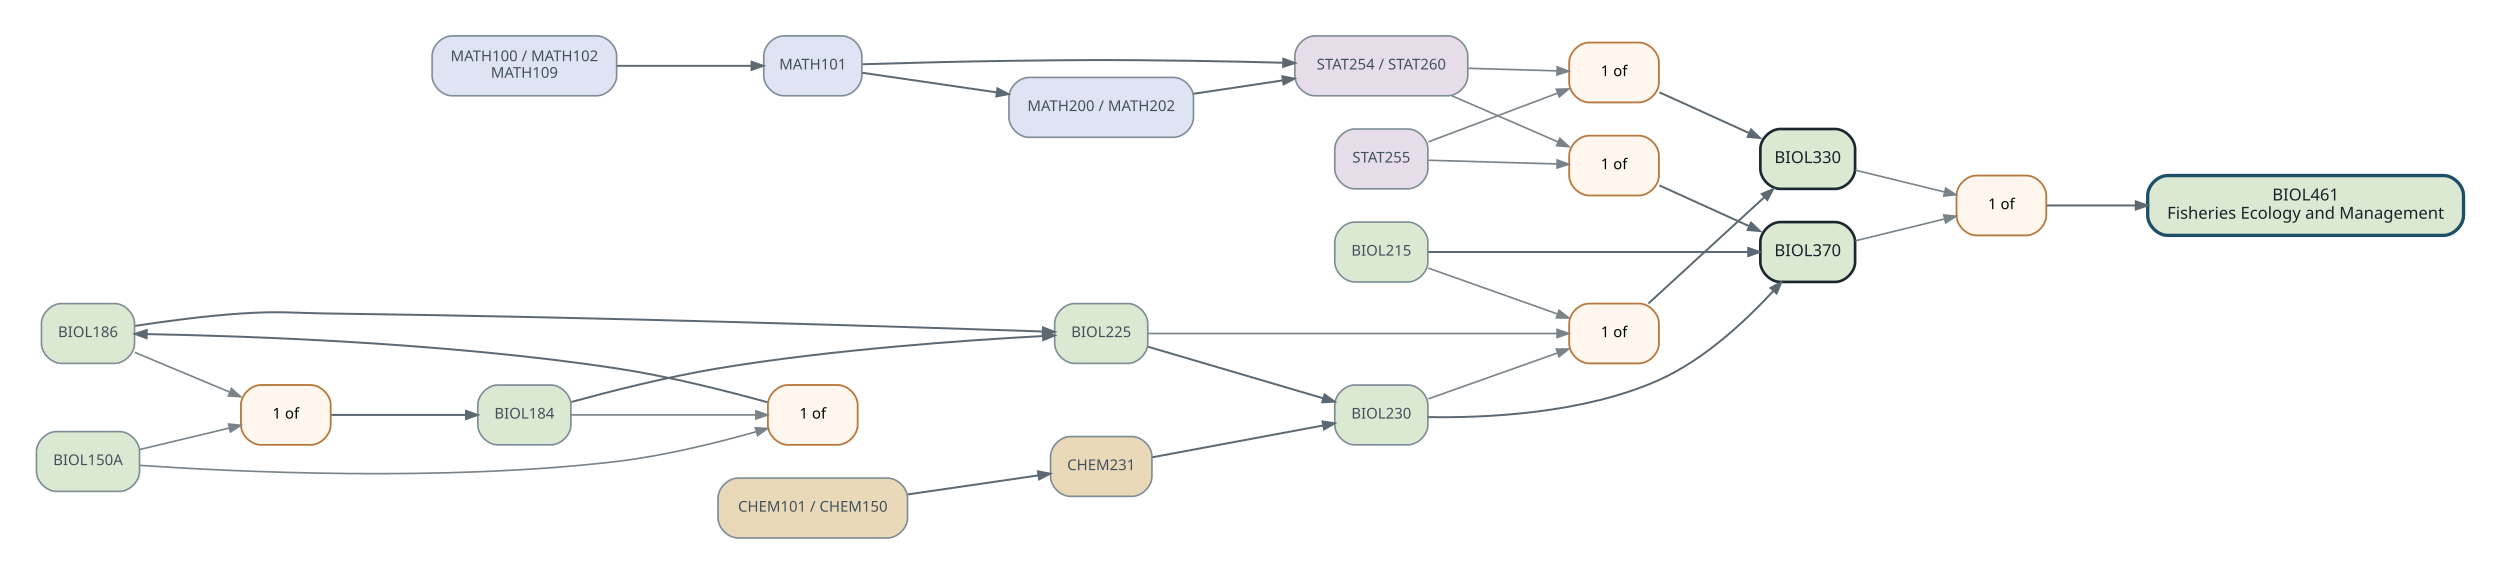
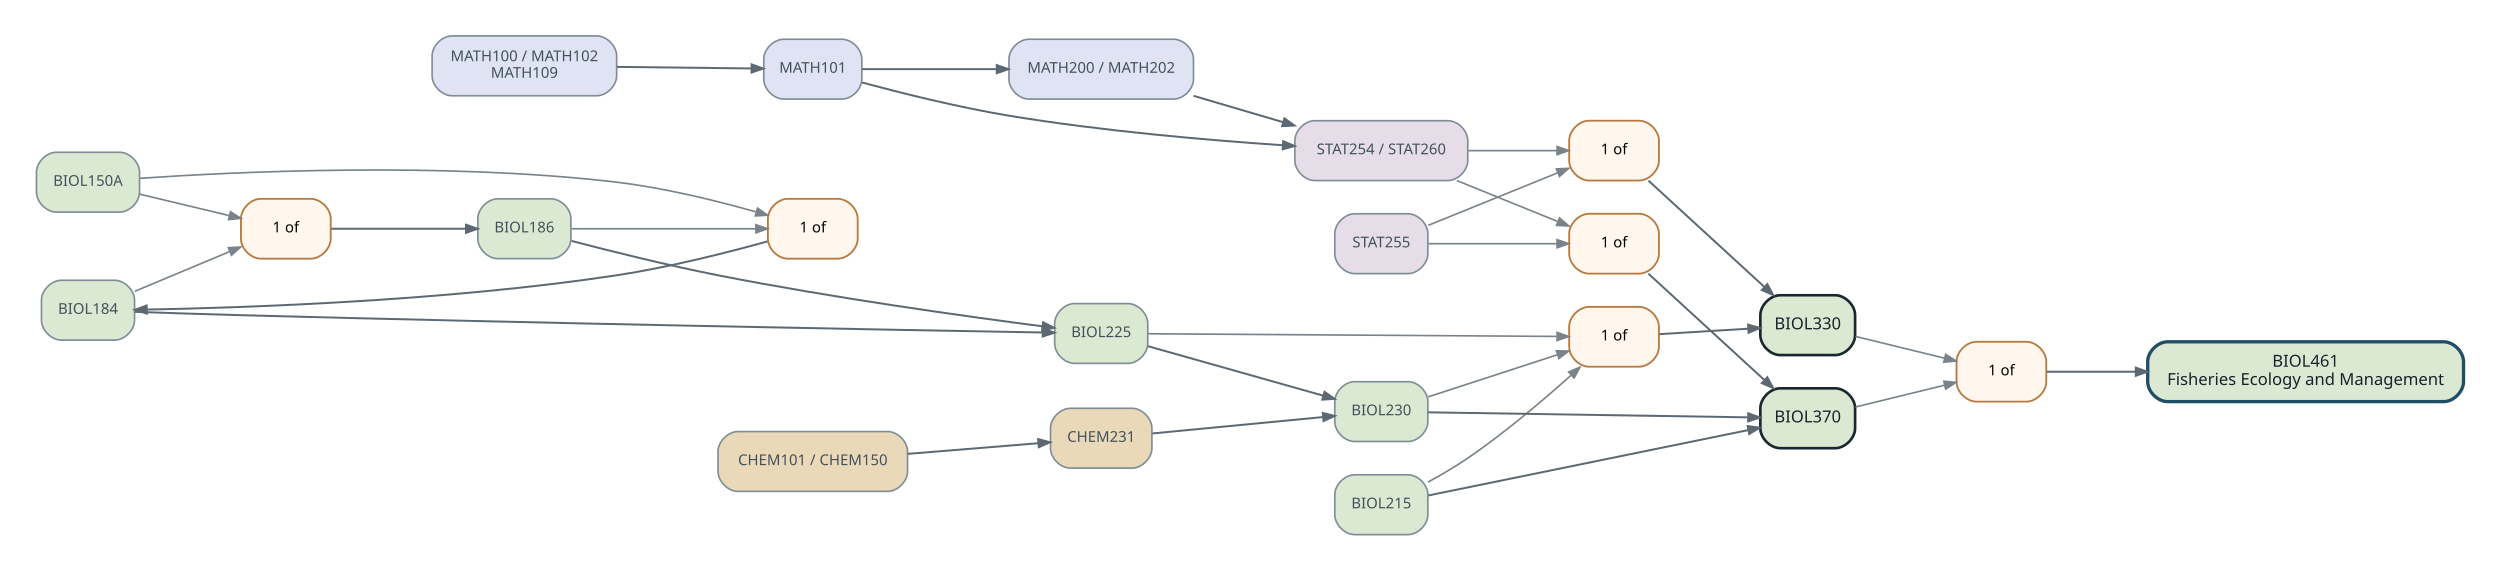
- <svg xmlns="http://www.w3.org/2000/svg" xmlns:xlink="http://www.w3.org/1999/xlink" width="1503pt" height="345pt" viewBox="0.00 0.00 1503.20 345.20">
-   <g id="graph0" class="graph" transform="scale(1 1) rotate(0) translate(21.6 323.6)">
+ <svg xmlns="http://www.w3.org/2000/svg" xmlns:xlink="http://www.w3.org/1999/xlink" width="1503pt" height="343pt" viewBox="0.00 0.00 1503.20 343.20">
+   <g id="graph0" class="graph" transform="scale(1 1) rotate(0) translate(21.6 321.6)">
    <g id="node1" class="node">
      <g id="a_node1">
        <a xlink:href="../../../courses/BIOL150A.html" xlink:title="BIOL150A: Modern Biology" target="_top">
-           <path fill="#dbe8d2" stroke="#7e8d96" d="M50,-64C50,-64 12,-64 12,-64 6,-64 0,-58 0,-52 0,-52 0,-40 0,-40 0,-34 6,-28 12,-28 12,-28 50,-28 50,-28 56,-28 62,-34 62,-40 62,-40 62,-52 62,-52 62,-58 56,-64 50,-64" />
-           <text text-anchor="middle" x="31" y="-43.8" font-family="Avenir Next" font-size="9.00" fill="#41515b">BIOL150A</text>
+           <path fill="#dbe8d2" stroke="#7e8d96" d="M50,-230C50,-230 12,-230 12,-230 6,-230 0,-224 0,-218 0,-218 0,-206 0,-206 0,-200 6,-194 12,-194 12,-194 50,-194 50,-194 56,-194 62,-200 62,-206 62,-206 62,-218 62,-218 62,-224 56,-230 50,-230" />
+           <text text-anchor="middle" x="31" y="-209.8" font-family="Avenir Next" font-size="9.00" fill="#41515b">BIOL150A</text>
        </a>
      </g>
    </g>
    <g id="node17" class="node">
-       <path fill="#fff7ee" stroke="#b7793f" stroke-width="1.1" d="M165,-92C165,-92 135,-92 135,-92 129,-92 123,-86 123,-80 123,-80 123,-68 123,-68 123,-62 129,-56 135,-56 135,-56 165,-56 165,-56 171,-56 177,-62 177,-68 177,-68 177,-80 177,-80 177,-86 171,-92 165,-92" />
-       <text text-anchor="middle" x="150" y="-71.8" font-family="Avenir Next" font-size="9.00">1 of</text>
+       <path fill="#fff7ee" stroke="#b7793f" stroke-width="1.1" d="M482,-202C482,-202 452,-202 452,-202 446,-202 440,-196 440,-190 440,-190 440,-178 440,-178 440,-172 446,-166 452,-166 452,-166 482,-166 482,-166 488,-166 494,-172 494,-178 494,-178 494,-190 494,-190 494,-196 488,-202 482,-202" />
+       <text text-anchor="middle" x="467" y="-181.8" font-family="Avenir Next" font-size="9.00">1 of</text>
    </g>
    <g id="edge1" class="edge">
-       <path fill="none" stroke="#7a8389" d="M62.13,-53.21C78.6,-57.15 99.03,-62.04 115.94,-66.09" />
-       <polygon fill="#7a8389" stroke="#7a8389" points="115.57,-68.52 122.95,-67.76 116.71,-63.75 115.57,-68.52" />
+       <path fill="none" stroke="#7a8389" d="M62.3,-214.35C118.87,-218.22 244.33,-224.35 349,-212 377.76,-208.61 409.69,-200.67 432.92,-194.12" />
+       <polygon fill="#7a8389" stroke="#7a8389" points="433.78,-196.42 439.83,-192.13 432.43,-191.71 433.78,-196.42" />
    </g>
    <g id="node18" class="node">
-       <path fill="#fff7ee" stroke="#b7793f" stroke-width="1.1" d="M482,-92C482,-92 452,-92 452,-92 446,-92 440,-86 440,-80 440,-80 440,-68 440,-68 440,-62 446,-56 452,-56 452,-56 482,-56 482,-56 488,-56 494,-62 494,-68 494,-68 494,-80 494,-80 494,-86 488,-92 482,-92" />
-       <text text-anchor="middle" x="467" y="-71.8" font-family="Avenir Next" font-size="9.00">1 of</text>
+       <path fill="#fff7ee" stroke="#b7793f" stroke-width="1.1" d="M165,-202C165,-202 135,-202 135,-202 129,-202 123,-196 123,-190 123,-190 123,-178 123,-178 123,-172 129,-166 135,-166 135,-166 165,-166 165,-166 171,-166 177,-172 177,-178 177,-178 177,-190 177,-190 177,-196 171,-202 165,-202" />
+       <text text-anchor="middle" x="150" y="-181.8" font-family="Avenir Next" font-size="9.00">1 of</text>
    </g>
    <g id="edge4" class="edge">
-       <path fill="none" stroke="#7a8389" d="M62.3,-43.65C118.87,-39.78 244.33,-33.65 349,-46 377.76,-49.39 409.69,-57.33 432.92,-63.88" />
-       <polygon fill="#7a8389" stroke="#7a8389" points="432.43,-66.29 439.83,-65.87 433.78,-61.58 432.43,-66.29" />
+       <path fill="none" stroke="#7a8389" d="M62.13,-204.79C78.6,-200.85 99.03,-195.96 115.94,-191.91" />
+       <polygon fill="#7a8389" stroke="#7a8389" points="116.71,-194.25 122.95,-190.24 115.57,-189.48 116.71,-194.25" />
    </g>
    <g id="node2" class="node">
      <g id="a_node2">
-         <a xlink:href="../../../courses/BIOL186.html" xlink:title="BIOL186: Physiology and Cell Biology" target="_top">
-           <path fill="#dbe8d2" stroke="#7e8d96" d="M47,-141C47,-141 15,-141 15,-141 9,-141 3,-135 3,-129 3,-129 3,-117 3,-117 3,-111 9,-105 15,-105 15,-105 47,-105 47,-105 53,-105 59,-111 59,-117 59,-117 59,-129 59,-129 59,-135 53,-141 47,-141" />
-           <text text-anchor="middle" x="31" y="-120.8" font-family="Avenir Next" font-size="9.00" fill="#41515b">BIOL186</text>
+         <a xlink:href="../../../courses/BIOL184.html" xlink:title="BIOL184: Evolution and Biodiversity" target="_top">
+           <path fill="#dbe8d2" stroke="#7e8d96" d="M47,-153C47,-153 15,-153 15,-153 9,-153 3,-147 3,-141 3,-141 3,-129 3,-129 3,-123 9,-117 15,-117 15,-117 47,-117 47,-117 53,-117 59,-123 59,-129 59,-129 59,-141 59,-141 59,-147 53,-153 47,-153" />
+           <text text-anchor="middle" x="31" y="-132.8" font-family="Avenir Next" font-size="9.00" fill="#41515b">BIOL184</text>
        </a>
      </g>
    </g>
    <g id="node7" class="node">
      <g id="a_node7">
        <a xlink:href="../../../courses/BIOL225.html" xlink:title="BIOL225: Principles of Cell Biology" target="_top">
-           <path fill="#dbe8d2" stroke="#7e8d96" d="M656.5,-141C656.5,-141 624.5,-141 624.5,-141 618.5,-141 612.5,-135 612.5,-129 612.5,-129 612.5,-117 612.5,-117 612.5,-111 618.5,-105 624.5,-105 624.5,-105 656.5,-105 656.5,-105 662.5,-105 668.5,-111 668.5,-117 668.5,-117 668.5,-129 668.5,-129 668.5,-135 662.5,-141 656.5,-141" />
-           <text text-anchor="middle" x="640.5" y="-120.8" font-family="Avenir Next" font-size="9.00" fill="#41515b">BIOL225</text>
-         </a>
-       </g>
-     </g>
-     <g id="edge7" class="edge">
-       <path fill="none" stroke="#5d6972" stroke-width="1.2" d="M59.38,-127.56C77.4,-130.33 101.53,-133.59 123,-135 146.95,-136.57 153,-135.31 177,-135 337.28,-132.92 528.72,-126.79 605.35,-124.19" />
-       <polygon fill="#5d6972" stroke="#5d6972" stroke-width="1.2" points="605.48,-126.64 612.4,-123.95 605.32,-121.74 605.48,-126.64" />
-     </g>
-     <g id="edge2" class="edge">
-       <path fill="none" stroke="#7a8389" d="M59.14,-111.64C76.06,-104.55 97.96,-95.38 115.9,-87.86" />
-       <polygon fill="#7a8389" stroke="#7a8389" points="117.31,-89.93 122.82,-84.97 115.41,-85.41 117.31,-89.93" />
+           <path fill="#dbe8d2" stroke="#7e8d96" d="M656.5,-139C656.5,-139 624.5,-139 624.5,-139 618.5,-139 612.5,-133 612.5,-127 612.5,-127 612.5,-115 612.5,-115 612.5,-109 618.5,-103 624.5,-103 624.5,-103 656.5,-103 656.5,-103 662.5,-103 668.5,-109 668.5,-115 668.5,-115 668.5,-127 668.5,-127 668.5,-133 662.5,-139 656.5,-139" />
+           <text text-anchor="middle" x="640.5" y="-118.8" font-family="Avenir Next" font-size="9.00" fill="#41515b">BIOL225</text>
+         </a>
+       </g>
+     </g>
+     <g id="edge8" class="edge">
+       <path fill="none" stroke="#5d6972" stroke-width="1.2" d="M59.07,-134.02C77.17,-133.39 101.51,-132.58 123,-132 304.68,-127.07 522.35,-123.05 605.21,-121.59" />
+       <polygon fill="#5d6972" stroke="#5d6972" stroke-width="1.2" points="605.38,-124.04 612.34,-121.47 605.3,-119.14 605.38,-124.04" />
+     </g>
+     <g id="edge5" class="edge">
+       <path fill="none" stroke="#7a8389" d="M59.14,-146.36C76.06,-153.45 97.96,-162.62 115.9,-170.14" />
+       <polygon fill="#7a8389" stroke="#7a8389" points="115.41,-172.59 122.82,-173.03 117.31,-168.07 115.41,-172.59" />
    </g>
    <g id="node3" class="node">
      <g id="a_node3">
-         <a xlink:href="../../../courses/BIOL184.html" xlink:title="BIOL184: Evolution and Biodiversity" target="_top">
-           <path fill="#dbe8d2" stroke="#7e8d96" d="M309.5,-92C309.5,-92 277.5,-92 277.5,-92 271.5,-92 265.5,-86 265.5,-80 265.5,-80 265.5,-68 265.5,-68 265.5,-62 271.5,-56 277.5,-56 277.5,-56 309.5,-56 309.5,-56 315.5,-56 321.5,-62 321.5,-68 321.5,-68 321.5,-80 321.5,-80 321.5,-86 315.5,-92 309.5,-92" />
-           <text text-anchor="middle" x="293.5" y="-71.8" font-family="Avenir Next" font-size="9.00" fill="#41515b">BIOL184</text>
-         </a>
-       </g>
-     </g>
-     <g id="edge8" class="edge">
-       <path fill="none" stroke="#5d6972" stroke-width="1.2" d="M321.8,-81.82C345.06,-88.19 379.47,-96.93 410,-102 478.79,-113.42 560.3,-119.03 605.31,-121.44" />
-       <polygon fill="#5d6972" stroke="#5d6972" stroke-width="1.2" points="605.37,-123.89 612.48,-121.81 605.62,-119 605.37,-123.89" />
-     </g>
-     <g id="edge5" class="edge">
-       <path fill="none" stroke="#7a8389" d="M321.67,-74C351.79,-74 400.38,-74 432.75,-74" />
-       <polygon fill="#7a8389" stroke="#7a8389" points="432.8,-76.45 439.8,-74 432.8,-71.55 432.8,-76.45" />
+         <a xlink:href="../../../courses/BIOL186.html" xlink:title="BIOL186: Physiology and Cell Biology" target="_top">
+           <path fill="#dbe8d2" stroke="#7e8d96" d="M309.5,-202C309.5,-202 277.5,-202 277.5,-202 271.5,-202 265.5,-196 265.5,-190 265.5,-190 265.5,-178 265.5,-178 265.5,-172 271.5,-166 277.5,-166 277.5,-166 309.5,-166 309.5,-166 315.5,-166 321.5,-172 321.5,-178 321.5,-178 321.5,-190 321.5,-190 321.5,-196 315.5,-202 309.5,-202" />
+           <text text-anchor="middle" x="293.5" y="-181.8" font-family="Avenir Next" font-size="9.00" fill="#41515b">BIOL186</text>
+         </a>
+       </g>
+     </g>
+     <g id="edge7" class="edge">
+       <path fill="none" stroke="#5d6972" stroke-width="1.2" d="M321.89,-176.65C345.2,-170.57 379.63,-161.98 410,-156 478.74,-142.45 559.94,-131.17 604.99,-125.32" />
+       <polygon fill="#5d6972" stroke="#5d6972" stroke-width="1.2" points="605.54,-127.72 612.16,-124.39 604.91,-122.86 605.54,-127.72" />
+     </g>
+     <g id="edge2" class="edge">
+       <path fill="none" stroke="#7a8389" d="M321.67,-184C351.79,-184 400.38,-184 432.75,-184" />
+       <polygon fill="#7a8389" stroke="#7a8389" points="432.8,-186.45 439.8,-184 432.8,-181.55 432.8,-186.45" />
    </g>
    <g id="node4" class="node">
      <g id="a_node4">
        <a xlink:href="../../../courses/MATH100.html" xlink:title="Equivalent or cross-listed: MATH100: Calculus I | MATH102: Calculus for Students in the Social and Biological Sciences | MATH109: Introduction to Calculus" target="_top">
-           <path fill="#dfe3f4" stroke="#7e8d96" d="M337,-302C337,-302 250,-302 250,-302 244,-302 238,-296 238,-290 238,-290 238,-278 238,-278 238,-272 244,-266 250,-266 250,-266 337,-266 337,-266 343,-266 349,-272 349,-278 349,-278 349,-290 349,-290 349,-296 343,-302 337,-302" />
-           <text text-anchor="middle" x="293.5" y="-286.8" font-family="Avenir Next" font-size="9.00" fill="#41515b">MATH100 / MATH102</text>
-           <text text-anchor="middle" x="293.5" y="-276.8" font-family="Avenir Next" font-size="9.00" fill="#41515b">MATH109</text>
+           <path fill="#dfe3f4" stroke="#7e8d96" d="M337,-300C337,-300 250,-300 250,-300 244,-300 238,-294 238,-288 238,-288 238,-276 238,-276 238,-270 244,-264 250,-264 250,-264 337,-264 337,-264 343,-264 349,-270 349,-276 349,-276 349,-288 349,-288 349,-294 343,-300 337,-300" />
+           <text text-anchor="middle" x="293.5" y="-284.8" font-family="Avenir Next" font-size="9.00" fill="#41515b">MATH100 / MATH102</text>
+           <text text-anchor="middle" x="293.5" y="-274.8" font-family="Avenir Next" font-size="9.00" fill="#41515b">MATH109</text>
        </a>
      </g>
    </g>
    <g id="node6" class="node">
      <g id="a_node6">
        <a xlink:href="../../../courses/MATH101.html" xlink:title="MATH101: Calculus II" target="_top">
-           <path fill="#dfe3f4" stroke="#7e8d96" d="M484.5,-302C484.5,-302 449.5,-302 449.5,-302 443.5,-302 437.5,-296 437.5,-290 437.5,-290 437.5,-278 437.5,-278 437.5,-272 443.5,-266 449.5,-266 449.5,-266 484.5,-266 484.5,-266 490.5,-266 496.5,-272 496.5,-278 496.5,-278 496.5,-290 496.5,-290 496.5,-296 490.5,-302 484.5,-302" />
-           <text text-anchor="middle" x="467" y="-281.8" font-family="Avenir Next" font-size="9.00" fill="#41515b">MATH101</text>
+           <path fill="#dfe3f4" stroke="#7e8d96" d="M484.5,-298C484.5,-298 449.5,-298 449.5,-298 443.5,-298 437.5,-292 437.5,-286 437.5,-286 437.5,-274 437.5,-274 437.5,-268 443.5,-262 449.5,-262 449.5,-262 484.5,-262 484.5,-262 490.5,-262 496.5,-268 496.5,-274 496.5,-274 496.5,-286 496.5,-286 496.5,-292 490.5,-298 484.5,-298" />
+           <text text-anchor="middle" x="467" y="-277.8" font-family="Avenir Next" font-size="9.00" fill="#41515b">MATH101</text>
        </a>
      </g>
    </g>
    <g id="edge27" class="edge">
-       <path fill="none" stroke="#5d6972" stroke-width="1.2" d="M349.24,-284C375.71,-284 406.74,-284 430.16,-284" />
-       <polygon fill="#5d6972" stroke="#5d6972" stroke-width="1.2" points="430.17,-286.45 437.17,-284 430.17,-281.55 430.17,-286.45" />
+       <path fill="none" stroke="#5d6972" stroke-width="1.2" d="M349.24,-281.36C375.71,-281.05 406.74,-280.69 430.16,-280.42" />
+       <polygon fill="#5d6972" stroke="#5d6972" stroke-width="1.2" points="430.2,-282.87 437.17,-280.34 430.14,-277.97 430.2,-282.87" />
    </g>
    <g id="node5" class="node">
      <g id="a_node5">
        <a xlink:href="../../../courses/CHEM101.html" xlink:title="Equivalent or cross-listed: CHEM101: Fundamentals of Chemistry from Atoms to Materials | CHEM150: Engineering Chemistry" target="_top">
-           <path fill="#ead9b8" stroke="#7e8d96" d="M512,-36C512,-36 422,-36 422,-36 416,-36 410,-30 410,-24 410,-24 410,-12 410,-12 410,-6 416,0 422,0 422,0 512,0 512,0 518,0 524,-6 524,-12 524,-12 524,-24 524,-24 524,-30 518,-36 512,-36" />
-           <text text-anchor="middle" x="467" y="-15.8" font-family="Avenir Next" font-size="9.00" fill="#41515b">CHEM101 / CHEM150</text>
+           <path fill="#ead9b8" stroke="#7e8d96" d="M512,-62C512,-62 422,-62 422,-62 416,-62 410,-56 410,-50 410,-50 410,-38 410,-38 410,-32 416,-26 422,-26 422,-26 512,-26 512,-26 518,-26 524,-32 524,-38 524,-38 524,-50 524,-50 524,-56 518,-62 512,-62" />
+           <text text-anchor="middle" x="467" y="-41.8" font-family="Avenir Next" font-size="9.00" fill="#41515b">CHEM101 / CHEM150</text>
        </a>
      </g>
    </g>
    <g id="node8" class="node">
      <g id="a_node8">
        <a xlink:href="../../../courses/CHEM231.html" xlink:title="CHEM231: Introduction to Organic Chemistry" target="_top">
-           <path fill="#ead9b8" stroke="#7e8d96" d="M659,-61C659,-61 622,-61 622,-61 616,-61 610,-55 610,-49 610,-49 610,-37 610,-37 610,-31 616,-25 622,-25 622,-25 659,-25 659,-25 665,-25 671,-31 671,-37 671,-37 671,-49 671,-49 671,-55 665,-61 659,-61" />
-           <text text-anchor="middle" x="640.5" y="-40.8" font-family="Avenir Next" font-size="9.00" fill="#41515b">CHEM231</text>
+           <path fill="#ead9b8" stroke="#7e8d96" d="M659,-76C659,-76 622,-76 622,-76 616,-76 610,-70 610,-64 610,-64 610,-52 610,-52 610,-46 616,-40 622,-40 622,-40 659,-40 659,-40 665,-40 671,-46 671,-52 671,-52 671,-64 671,-64 671,-70 665,-76 659,-76" />
+           <text text-anchor="middle" x="640.5" y="-55.8" font-family="Avenir Next" font-size="9.00" fill="#41515b">CHEM231</text>
        </a>
      </g>
    </g>
    <g id="edge26" class="edge">
-       <path fill="none" stroke="#5d6972" stroke-width="1.2" d="M524.16,-26.19C549.89,-29.94 579.69,-34.28 602.55,-37.61" />
-       <polygon fill="#5d6972" stroke="#5d6972" stroke-width="1.2" points="602.43,-40.07 609.71,-38.66 603.14,-35.22 602.43,-40.07" />
+       <path fill="none" stroke="#5d6972" stroke-width="1.2" d="M524.16,-48.58C549.89,-50.69 579.69,-53.12 602.55,-54.98" />
+       <polygon fill="#5d6972" stroke="#5d6972" stroke-width="1.2" points="602.54,-57.44 609.71,-55.57 602.94,-52.56 602.54,-57.44" />
    </g>
    <g id="node9" class="node">
      <g id="a_node9">
        <a xlink:href="../../../courses/MATH200.html" xlink:title="Equivalent or cross-listed: MATH200: Calculus III | MATH202: Intermediate Calculus for CSC and EOS" target="_top">
-           <path fill="#dfe3f4" stroke="#7e8d96" d="M684,-277C684,-277 597,-277 597,-277 591,-277 585,-271 585,-265 585,-265 585,-253 585,-253 585,-247 591,-241 597,-241 597,-241 684,-241 684,-241 690,-241 696,-247 696,-253 696,-253 696,-265 696,-265 696,-271 690,-277 684,-277" />
-           <text text-anchor="middle" x="640.5" y="-256.8" font-family="Avenir Next" font-size="9.00" fill="#41515b">MATH200 / MATH202</text>
+           <path fill="#dfe3f4" stroke="#7e8d96" d="M684,-298C684,-298 597,-298 597,-298 591,-298 585,-292 585,-286 585,-286 585,-274 585,-274 585,-268 591,-262 597,-262 597,-262 684,-262 684,-262 690,-262 696,-268 696,-274 696,-274 696,-286 696,-286 696,-292 690,-298 684,-298" />
+           <text text-anchor="middle" x="640.5" y="-277.8" font-family="Avenir Next" font-size="9.00" fill="#41515b">MATH200 / MATH202</text>
        </a>
      </g>
    </g>
    <g id="edge28" class="edge">
-       <path fill="none" stroke="#5d6972" stroke-width="1.2" d="M496.71,-279.82C518.77,-276.6 550.06,-272.04 577.72,-268.01" />
-       <polygon fill="#5d6972" stroke="#5d6972" stroke-width="1.2" points="578.1,-270.43 584.67,-266.99 577.39,-265.58 578.1,-270.43" />
+       <path fill="none" stroke="#5d6972" stroke-width="1.2" d="M496.71,-280C518.68,-280 549.79,-280 577.37,-280" />
+       <polygon fill="#5d6972" stroke="#5d6972" stroke-width="1.2" points="577.67,-282.45 584.67,-280 577.67,-277.55 577.67,-282.45" />
    </g>
    <g id="node12" class="node">
      <g id="a_node12">
        <a xlink:href="../../../courses/STAT254.html" xlink:title="Equivalent or cross-listed: STAT254: Probability and Statistics for Engineers | STAT260: Introduction to Probability and Statistics I" target="_top">
-           <path fill="#e6dde9" stroke="#7e8d96" d="M849,-302C849,-302 769,-302 769,-302 763,-302 757,-296 757,-290 757,-290 757,-278 757,-278 757,-272 763,-266 769,-266 769,-266 849,-266 849,-266 855,-266 861,-272 861,-278 861,-278 861,-290 861,-290 861,-296 855,-302 849,-302" />
-           <text text-anchor="middle" x="809" y="-281.8" font-family="Avenir Next" font-size="9.00" fill="#41515b">STAT254 / STAT260</text>
+           <path fill="#e6dde9" stroke="#7e8d96" d="M849,-249C849,-249 769,-249 769,-249 763,-249 757,-243 757,-237 757,-237 757,-225 757,-225 757,-219 763,-213 769,-213 769,-213 849,-213 849,-213 855,-213 861,-219 861,-225 861,-225 861,-237 861,-237 861,-243 855,-249 849,-249" />
+           <text text-anchor="middle" x="809" y="-228.8" font-family="Avenir Next" font-size="9.00" fill="#41515b">STAT254 / STAT260</text>
        </a>
      </g>
    </g>
    <g id="edge30" class="edge">
-       <path fill="none" stroke="#5d6972" stroke-width="1.2" d="M496.85,-284.95C520.52,-285.67 554.93,-286.61 585,-287 634.33,-287.63 646.67,-287.66 696,-287 713.44,-286.77 732.41,-286.33 749.7,-285.86" />
-       <polygon fill="#5d6972" stroke="#5d6972" stroke-width="1.2" points="750.06,-288.3 756.99,-285.65 749.92,-283.4 750.06,-288.3" />
+       <path fill="none" stroke="#5d6972" stroke-width="1.2" d="M496.62,-271.96C520.17,-265.63 554.51,-257.06 585,-252 640.53,-242.79 704.56,-237.28 749.73,-234.23" />
+       <polygon fill="#5d6972" stroke="#5d6972" stroke-width="1.2" points="749.99,-236.67 756.81,-233.76 749.66,-231.78 749.99,-236.67" />
    </g>
    <g id="node11" class="node">
      <g id="a_node11">
        <a xlink:href="../../../courses/BIOL230.html" xlink:title="BIOL230: Principles of Genetics" target="_top">
          <path fill="#dbe8d2" stroke="#7e8d96" d="M825,-92C825,-92 793,-92 793,-92 787,-92 781,-86 781,-80 781,-80 781,-68 781,-68 781,-62 787,-56 793,-56 793,-56 825,-56 825,-56 831,-56 837,-62 837,-68 837,-68 837,-80 837,-80 837,-86 831,-92 825,-92" />
          <text text-anchor="middle" x="809" y="-71.8" font-family="Avenir Next" font-size="9.00" fill="#41515b">BIOL230</text>
        </a>
      </g>
    </g>
    <g id="edge9" class="edge">
-       <path fill="none" stroke="#5d6972" stroke-width="1.2" d="M668.62,-115.02C697.41,-106.55 742.95,-93.14 774.09,-83.98" />
-       <polygon fill="#5d6972" stroke="#5d6972" stroke-width="1.2" points="774.87,-86.3 780.89,-81.98 773.48,-81.6 774.87,-86.3" />
+       <path fill="none" stroke="#5d6972" stroke-width="1.2" d="M668.62,-113.34C697.41,-105.22 742.95,-92.36 774.09,-83.57" />
+       <polygon fill="#5d6972" stroke="#5d6972" stroke-width="1.2" points="774.82,-85.91 780.89,-81.65 773.49,-81.2 774.82,-85.91" />
    </g>
    <g id="node20" class="node">
-       <path fill="#fff7ee" stroke="#b7793f" stroke-width="1.1" d="M964,-141C964,-141 934,-141 934,-141 928,-141 922,-135 922,-129 922,-129 922,-117 922,-117 922,-111 928,-105 934,-105 934,-105 964,-105 964,-105 970,-105 976,-111 976,-117 976,-117 976,-129 976,-129 976,-135 970,-141 964,-141" />
-       <text text-anchor="middle" x="949" y="-120.8" font-family="Avenir Next" font-size="9.00">1 of</text>
+       <path fill="#fff7ee" stroke="#b7793f" stroke-width="1.1" d="M964,-137C964,-137 934,-137 934,-137 928,-137 922,-131 922,-125 922,-125 922,-113 922,-113 922,-107 928,-101 934,-101 934,-101 964,-101 964,-101 970,-101 976,-107 976,-113 976,-113 976,-125 976,-125 976,-131 970,-137 964,-137" />
+       <text text-anchor="middle" x="949" y="-116.8" font-family="Avenir Next" font-size="9.00">1 of</text>
    </g>
    <g id="edge14" class="edge">
-       <path fill="none" stroke="#7a8389" d="M668.7,-123C724.87,-123 853.54,-123 914.63,-123" />
-       <polygon fill="#7a8389" stroke="#7a8389" points="914.73,-125.45 921.73,-123 914.73,-120.55 914.73,-125.45" />
+       <path fill="none" stroke="#7a8389" d="M668.7,-120.82C724.87,-120.46 853.54,-119.62 914.63,-119.22" />
+       <polygon fill="#7a8389" stroke="#7a8389" points="914.75,-121.67 921.73,-119.17 914.72,-116.77 914.75,-121.67" />
    </g>
    <g id="edge10" class="edge">
-       <path fill="none" stroke="#5d6972" stroke-width="1.2" d="M671.27,-48.54C700.1,-53.91 743.79,-62.04 773.98,-67.67" />
-       <polygon fill="#5d6972" stroke="#5d6972" stroke-width="1.2" points="773.64,-70.09 780.97,-68.97 774.54,-65.28 773.64,-70.09" />
+       <path fill="none" stroke="#5d6972" stroke-width="1.2" d="M671.27,-60.86C700.1,-63.63 743.79,-67.83 773.98,-70.73" />
+       <polygon fill="#5d6972" stroke="#5d6972" stroke-width="1.2" points="773.77,-73.17 780.97,-71.4 774.24,-68.29 773.77,-73.17" />
    </g>
    <g id="edge29" class="edge">
-       <path fill="none" stroke="#5d6972" stroke-width="1.2" d="M696.02,-267.19C713.11,-269.75 732.05,-272.6 749.41,-275.2" />
-       <polygon fill="#5d6972" stroke="#5d6972" stroke-width="1.2" points="749.46,-277.69 756.75,-276.3 750.19,-272.84 749.46,-277.69" />
+       <path fill="none" stroke="#5d6972" stroke-width="1.2" d="M696.02,-263.96C713.27,-258.88 732.39,-253.25 749.88,-248.1" />
+       <polygon fill="#5d6972" stroke="#5d6972" stroke-width="1.2" points="750.73,-250.41 756.75,-246.08 749.34,-245.71 750.73,-250.41" />
    </g>
    <g id="node10" class="node">
      <g id="a_node10">
        <a xlink:href="../../../courses/BIOL215.html" xlink:title="BIOL215: Principles of Ecology" target="_top">
-           <path fill="#dbe8d2" stroke="#7e8d96" d="M825,-190C825,-190 793,-190 793,-190 787,-190 781,-184 781,-178 781,-178 781,-166 781,-166 781,-160 787,-154 793,-154 793,-154 825,-154 825,-154 831,-154 837,-160 837,-166 837,-166 837,-178 837,-178 837,-184 831,-190 825,-190" />
-           <text text-anchor="middle" x="809" y="-169.8" font-family="Avenir Next" font-size="9.00" fill="#41515b">BIOL215</text>
+           <path fill="#dbe8d2" stroke="#7e8d96" d="M825,-36C825,-36 793,-36 793,-36 787,-36 781,-30 781,-24 781,-24 781,-12 781,-12 781,-6 787,0 793,0 793,0 825,0 825,0 831,0 837,-6 837,-12 837,-12 837,-24 837,-24 837,-30 831,-36 825,-36" />
+           <text text-anchor="middle" x="809" y="-15.8" font-family="Avenir Next" font-size="9.00" fill="#41515b">BIOL215</text>
        </a>
      </g>
    </g>
    <g id="node15" class="node">
      <g id="a_node15">
        <a xlink:href="../../../courses/BIOL370.html" xlink:title="BIOL370: Conservation Biology" target="_top">
-           <path fill="#dbe8d2" stroke="#1b2730" stroke-width="1.6" d="M1082,-190C1082,-190 1049,-190 1049,-190 1043,-190 1037,-184 1037,-178 1037,-178 1037,-166 1037,-166 1037,-160 1043,-154 1049,-154 1049,-154 1082,-154 1082,-154 1088,-154 1094,-160 1094,-166 1094,-166 1094,-178 1094,-178 1094,-184 1088,-190 1082,-190" />
-           <text text-anchor="middle" x="1065.5" y="-169.5" font-family="Avenir Next" font-size="10.00" fill="#17232b">BIOL370</text>
+           <path fill="#dbe8d2" stroke="#1b2730" stroke-width="1.6" d="M1082,-88C1082,-88 1049,-88 1049,-88 1043,-88 1037,-82 1037,-76 1037,-76 1037,-64 1037,-64 1037,-58 1043,-52 1049,-52 1049,-52 1082,-52 1082,-52 1088,-52 1094,-58 1094,-64 1094,-64 1094,-76 1094,-76 1094,-82 1088,-88 1082,-88" />
+           <text text-anchor="middle" x="1065.5" y="-67.5" font-family="Avenir Next" font-size="10.00" fill="#17232b">BIOL370</text>
        </a>
      </g>
    </g>
    <g id="edge20" class="edge">
-       <path fill="none" stroke="#5d6972" stroke-width="1.2" d="M837.24,-172C883.68,-172 978.14,-172 1029.44,-172" />
-       <polygon fill="#5d6972" stroke="#5d6972" stroke-width="1.2" points="1029.69,-174.45 1036.69,-172 1029.69,-169.55 1029.69,-174.45" />
+       <path fill="none" stroke="#5d6972" stroke-width="1.2" d="M837.24,-23.56C883.77,-33.07 978.53,-52.43 1029.76,-62.9" />
+       <polygon fill="#5d6972" stroke="#5d6972" stroke-width="1.2" points="1029.34,-65.32 1036.69,-64.32 1030.32,-60.52 1029.34,-65.32" />
    </g>
    <g id="edge13" class="edge">
-       <path fill="none" stroke="#7a8389" d="M837.26,-162.32C859.57,-154.4 891.2,-143.17 914.94,-134.74" />
-       <polygon fill="#7a8389" stroke="#7a8389" points="915.95,-136.98 921.73,-132.33 914.31,-132.36 915.95,-136.98" />
+       <path fill="none" stroke="#7a8389" d="M837.06,-31.58C844.97,-35.88 853.5,-40.87 861,-46 883.08,-61.11 906.19,-80.7 923.04,-95.79" />
+       <polygon fill="#7a8389" stroke="#7a8389" points="921.66,-97.85 928.5,-100.72 924.94,-94.21 921.66,-97.85" />
    </g>
    <g id="edge21" class="edge">
-       <path fill="none" stroke="#5d6972" stroke-width="1.2" d="M837.16,-72.7C871.14,-72.12 930.4,-74.58 976,-95 1003.29,-107.22 1028.39,-130.75 1044.83,-148.59" />
-       <polygon fill="#5d6972" stroke="#5d6972" stroke-width="1.2" points="1043.14,-150.38 1049.65,-153.93 1046.77,-147.09 1043.14,-150.38" />
+       <path fill="none" stroke="#5d6972" stroke-width="1.2" d="M837.24,-73.57C883.68,-72.84 978.14,-71.36 1029.44,-70.55" />
+       <polygon fill="#5d6972" stroke="#5d6972" stroke-width="1.2" points="1029.73,-73 1036.69,-70.44 1029.65,-68.1 1029.73,-73" />
    </g>
    <g id="edge15" class="edge">
-       <path fill="none" stroke="#7a8389" d="M837.26,-83.68C859.57,-91.6 891.2,-102.83 914.94,-111.26" />
-       <polygon fill="#7a8389" stroke="#7a8389" points="914.31,-113.64 921.73,-113.67 915.95,-109.02 914.31,-113.64" />
+       <path fill="none" stroke="#7a8389" d="M837.26,-82.89C859.57,-90.16 891.2,-100.48 914.94,-108.22" />
+       <polygon fill="#7a8389" stroke="#7a8389" points="914.31,-110.59 921.73,-110.43 915.83,-105.93 914.31,-110.59" />
    </g>
    <g id="node19" class="node">
-       <path fill="#fff7ee" stroke="#b7793f" stroke-width="1.1" d="M964,-298C964,-298 934,-298 934,-298 928,-298 922,-292 922,-286 922,-286 922,-274 922,-274 922,-268 928,-262 934,-262 934,-262 964,-262 964,-262 970,-262 976,-268 976,-274 976,-274 976,-286 976,-286 976,-292 970,-298 964,-298" />
-       <text text-anchor="middle" x="949" y="-277.8" font-family="Avenir Next" font-size="9.00">1 of</text>
+       <path fill="#fff7ee" stroke="#b7793f" stroke-width="1.1" d="M964,-249C964,-249 934,-249 934,-249 928,-249 922,-243 922,-237 922,-237 922,-225 922,-225 922,-219 928,-213 934,-213 934,-213 964,-213 964,-213 970,-213 976,-219 976,-225 976,-225 976,-237 976,-237 976,-243 970,-249 964,-249" />
+       <text text-anchor="middle" x="949" y="-228.8" font-family="Avenir Next" font-size="9.00">1 of</text>
    </g>
    <g id="edge12" class="edge">
-       <path fill="none" stroke="#7a8389" d="M861.39,-282.51C879.2,-281.99 898.68,-281.43 914.66,-280.97" />
-       <polygon fill="#7a8389" stroke="#7a8389" points="914.8,-283.41 921.73,-280.76 914.66,-278.52 914.8,-283.41" />
+       <path fill="none" stroke="#7a8389" d="M861.39,-231C879.2,-231 898.68,-231 914.66,-231" />
+       <polygon fill="#7a8389" stroke="#7a8389" points="914.73,-233.45 921.73,-231 914.73,-228.55 914.73,-233.45" />
    </g>
    <g id="node21" class="node">
-       <path fill="#fff7ee" stroke="#b7793f" stroke-width="1.1" d="M964,-242C964,-242 934,-242 934,-242 928,-242 922,-236 922,-230 922,-230 922,-218 922,-218 922,-212 928,-206 934,-206 934,-206 964,-206 964,-206 970,-206 976,-212 976,-218 976,-218 976,-230 976,-230 976,-236 970,-242 964,-242" />
-       <text text-anchor="middle" x="949" y="-221.8" font-family="Avenir Next" font-size="9.00">1 of</text>
+       <path fill="#fff7ee" stroke="#b7793f" stroke-width="1.1" d="M964,-193C964,-193 934,-193 934,-193 928,-193 922,-187 922,-181 922,-181 922,-169 922,-169 922,-163 928,-157 934,-157 934,-157 964,-157 964,-157 970,-157 976,-163 976,-169 976,-169 976,-181 976,-181 976,-187 970,-193 964,-193" />
+       <text text-anchor="middle" x="949" y="-172.8" font-family="Avenir Next" font-size="9.00">1 of</text>
    </g>
    <g id="edge19" class="edge">
-       <path fill="none" stroke="#7a8389" d="M851.4,-266C871.86,-257.11 896.18,-246.53 915.31,-238.21" />
-       <polygon fill="#7a8389" stroke="#7a8389" points="916.4,-240.41 921.84,-235.37 914.44,-235.92 916.4,-240.41" />
+       <path fill="none" stroke="#7a8389" d="M854.42,-212.97C874.04,-205.01 896.7,-195.82 914.81,-188.47" />
+       <polygon fill="#7a8389" stroke="#7a8389" points="916.2,-190.55 921.77,-185.65 914.36,-186.01 916.2,-190.55" />
    </g>
    <g id="node13" class="node">
      <g id="a_node13">
        <a xlink:href="../../../courses/STAT255.html" xlink:title="STAT255: Statistics for Life Sciences I" target="_top">
-           <path fill="#e6dde9" stroke="#7e8d96" d="M825,-246C825,-246 793,-246 793,-246 787,-246 781,-240 781,-234 781,-234 781,-222 781,-222 781,-216 787,-210 793,-210 793,-210 825,-210 825,-210 831,-210 837,-216 837,-222 837,-222 837,-234 837,-234 837,-240 831,-246 825,-246" />
-           <text text-anchor="middle" x="809" y="-225.8" font-family="Avenir Next" font-size="9.00" fill="#41515b">STAT255</text>
+           <path fill="#e6dde9" stroke="#7e8d96" d="M825,-193C825,-193 793,-193 793,-193 787,-193 781,-187 781,-181 781,-181 781,-169 781,-169 781,-163 787,-157 793,-157 793,-157 825,-157 825,-157 831,-157 837,-163 837,-169 837,-169 837,-181 837,-181 837,-187 831,-193 825,-193" />
+           <text text-anchor="middle" x="809" y="-172.8" font-family="Avenir Next" font-size="9.00" fill="#41515b">STAT255</text>
        </a>
      </g>
    </g>
    <g id="edge11" class="edge">
-       <path fill="none" stroke="#7a8389" d="M837.26,-238.27C859.57,-246.68 891.2,-258.6 914.94,-267.54" />
-       <polygon fill="#7a8389" stroke="#7a8389" points="914.31,-269.92 921.73,-270.1 916.04,-265.34 914.31,-269.92" />
+       <path fill="none" stroke="#7a8389" d="M837.26,-186.06C859.57,-195.12 891.2,-207.95 914.94,-217.59" />
+       <polygon fill="#7a8389" stroke="#7a8389" points="914.32,-219.98 921.73,-220.34 916.16,-215.44 914.32,-219.98" />
    </g>
    <g id="edge18" class="edge">
-       <path fill="none" stroke="#7a8389" d="M837.26,-227.21C859.47,-226.57 890.93,-225.65 914.64,-224.97" />
-       <polygon fill="#7a8389" stroke="#7a8389" points="914.8,-227.41 921.73,-224.76 914.66,-222.52 914.8,-227.41" />
+       <path fill="none" stroke="#7a8389" d="M837.26,-175C859.47,-175 890.93,-175 914.64,-175" />
+       <polygon fill="#7a8389" stroke="#7a8389" points="914.73,-177.45 921.73,-175 914.73,-172.55 914.73,-177.45" />
    </g>
    <g id="node14" class="node">
      <g id="a_node14">
        <a xlink:href="../../../courses/BIOL330.html" xlink:title="BIOL330: Study Design and Data Analysis" target="_top">
-           <path fill="#dbe8d2" stroke="#1b2730" stroke-width="1.6" d="M1082,-246C1082,-246 1049,-246 1049,-246 1043,-246 1037,-240 1037,-234 1037,-234 1037,-222 1037,-222 1037,-216 1043,-210 1049,-210 1049,-210 1082,-210 1082,-210 1088,-210 1094,-216 1094,-222 1094,-222 1094,-234 1094,-234 1094,-240 1088,-246 1082,-246" />
-           <text text-anchor="middle" x="1065.5" y="-225.5" font-family="Avenir Next" font-size="10.00" fill="#17232b">BIOL330</text>
+           <path fill="#dbe8d2" stroke="#1b2730" stroke-width="1.6" d="M1082,-144C1082,-144 1049,-144 1049,-144 1043,-144 1037,-138 1037,-132 1037,-132 1037,-120 1037,-120 1037,-114 1043,-108 1049,-108 1049,-108 1082,-108 1082,-108 1088,-108 1094,-114 1094,-120 1094,-120 1094,-132 1094,-132 1094,-138 1088,-144 1082,-144" />
+           <text text-anchor="middle" x="1065.5" y="-123.5" font-family="Avenir Next" font-size="10.00" fill="#17232b">BIOL330</text>
        </a>
      </g>
    </g>
    <g id="node22" class="node">
-       <path fill="#fff7ee" stroke="#b7793f" stroke-width="1.1" d="M1197,-218C1197,-218 1167,-218 1167,-218 1161,-218 1155,-212 1155,-206 1155,-206 1155,-194 1155,-194 1155,-188 1161,-182 1167,-182 1167,-182 1197,-182 1197,-182 1203,-182 1209,-188 1209,-194 1209,-194 1209,-206 1209,-206 1209,-212 1203,-218 1197,-218" />
-       <text text-anchor="middle" x="1182" y="-197.8" font-family="Avenir Next" font-size="9.00">1 of</text>
+       <path fill="#fff7ee" stroke="#b7793f" stroke-width="1.1" d="M1197,-116C1197,-116 1167,-116 1167,-116 1161,-116 1155,-110 1155,-104 1155,-104 1155,-92 1155,-92 1155,-86 1161,-80 1167,-80 1167,-80 1197,-80 1197,-80 1203,-80 1209,-86 1209,-92 1209,-92 1209,-104 1209,-104 1209,-110 1203,-116 1197,-116" />
+       <text text-anchor="middle" x="1182" y="-95.8" font-family="Avenir Next" font-size="9.00">1 of</text>
    </g>
    <g id="edge23" class="edge">
-       <path fill="none" stroke="#7a8389" d="M1094.22,-221.22C1110.32,-217.28 1130.71,-212.3 1147.68,-208.15" />
-       <polygon fill="#7a8389" stroke="#7a8389" points="1148.5,-210.47 1154.72,-206.43 1147.34,-205.71 1148.5,-210.47" />
+       <path fill="none" stroke="#7a8389" d="M1094.22,-119.22C1110.32,-115.28 1130.71,-110.3 1147.68,-106.15" />
+       <polygon fill="#7a8389" stroke="#7a8389" points="1148.5,-108.47 1154.72,-104.43 1147.34,-103.71 1148.5,-108.47" />
    </g>
    <g id="edge24" class="edge">
-       <path fill="none" stroke="#7a8389" d="M1094.22,-178.78C1110.32,-182.72 1130.71,-187.7 1147.68,-191.85" />
-       <polygon fill="#7a8389" stroke="#7a8389" points="1147.34,-194.29 1154.72,-193.57 1148.5,-189.53 1147.34,-194.29" />
+       <path fill="none" stroke="#7a8389" d="M1094.22,-76.78C1110.32,-80.72 1130.71,-85.7 1147.68,-89.85" />
+       <polygon fill="#7a8389" stroke="#7a8389" points="1147.34,-92.29 1154.72,-91.57 1148.5,-87.53 1147.34,-92.29" />
    </g>
    <g id="node16" class="node">
      <g id="a_node16">
        <a xlink:href="../../../courses/BIOL461.html" xlink:title="BIOL461: Fisheries Ecology and Management" target="_top">
-           <path fill="#dbe8d2" stroke="#1f4f66" stroke-width="2" d="M1448,-218C1448,-218 1282,-218 1282,-218 1276,-218 1270,-212 1270,-206 1270,-206 1270,-194 1270,-194 1270,-188 1276,-182 1282,-182 1282,-182 1448,-182 1448,-182 1454,-182 1460,-188 1460,-194 1460,-194 1460,-206 1460,-206 1460,-212 1454,-218 1448,-218" />
-           <text text-anchor="middle" x="1365" y="-203" font-family="Avenir Next" font-size="10.00" fill="#17232b">BIOL461</text>
-           <text text-anchor="middle" x="1365" y="-192" font-family="Avenir Next" font-size="10.00" fill="#17232b">Fisheries Ecology and Management</text>
+           <path fill="#dbe8d2" stroke="#1f4f66" stroke-width="2" d="M1448,-116C1448,-116 1282,-116 1282,-116 1276,-116 1270,-110 1270,-104 1270,-104 1270,-92 1270,-92 1270,-86 1276,-80 1282,-80 1282,-80 1448,-80 1448,-80 1454,-80 1460,-86 1460,-92 1460,-92 1460,-104 1460,-104 1460,-110 1454,-116 1448,-116" />
+           <text text-anchor="middle" x="1365" y="-101" font-family="Avenir Next" font-size="10.00" fill="#17232b">BIOL461</text>
+           <text text-anchor="middle" x="1365" y="-90" font-family="Avenir Next" font-size="10.00" fill="#17232b">Fisheries Ecology and Management</text>
        </a>
      </g>
    </g>
    <g id="edge3" class="edge">
-       <path fill="none" stroke="#5d6972" stroke-width="1.2" d="M177.28,-74C200.12,-74 233.36,-74 258.28,-74" />
-       <polygon fill="#5d6972" stroke="#5d6972" stroke-width="1.2" points="258.39,-76.45 265.39,-74 258.39,-71.55 258.39,-76.45" />
+       <path fill="none" stroke="#5d6972" stroke-width="1.2" d="M439.76,-176.38C416.22,-169.86 380.59,-160.79 349,-156 247.02,-140.53 124.88,-136.46 66.45,-135.38" />
+       <polygon fill="#5d6972" stroke="#5d6972" stroke-width="1.2" points="66.35,-132.93 59.31,-135.26 66.26,-137.83 66.35,-132.93" />
    </g>
    <g id="edge6" class="edge">
-       <path fill="none" stroke="#5d6972" stroke-width="1.2" d="M439.76,-81.62C416.22,-88.14 380.59,-97.21 349,-102 247.02,-117.47 124.88,-121.54 66.45,-122.62" />
-       <polygon fill="#5d6972" stroke="#5d6972" stroke-width="1.2" points="66.26,-120.17 59.31,-122.74 66.35,-125.07 66.26,-120.17" />
+       <path fill="none" stroke="#5d6972" stroke-width="1.2" d="M177.28,-184C200.12,-184 233.36,-184 258.28,-184" />
+       <polygon fill="#5d6972" stroke="#5d6972" stroke-width="1.2" points="258.39,-186.45 265.39,-184 258.39,-181.55 258.39,-186.45" />
    </g>
    <g id="edge16" class="edge">
-       <path fill="none" stroke="#5d6972" stroke-width="1.2" d="M976.27,-268.07C992.24,-260.82 1012.81,-251.47 1030.08,-243.63" />
-       <polygon fill="#5d6972" stroke="#5d6972" stroke-width="1.2" points="1031.4,-245.72 1036.76,-240.6 1029.37,-241.26 1031.4,-245.72" />
+       <path fill="none" stroke="#5d6972" stroke-width="1.2" d="M969.68,-212.95C988.94,-195.3 1018.33,-168.34 1039.29,-149.12" />
+       <polygon fill="#5d6972" stroke="#5d6972" stroke-width="1.2" points="1041.19,-150.7 1044.69,-144.17 1037.88,-147.09 1041.19,-150.7" />
    </g>
    <g id="edge17" class="edge">
-       <path fill="none" stroke="#5d6972" stroke-width="1.2" d="M969.68,-141.05C988.94,-158.7 1018.33,-185.66 1039.29,-204.88" />
-       <polygon fill="#5d6972" stroke="#5d6972" stroke-width="1.2" points="1037.88,-206.91 1044.69,-209.83 1041.19,-203.3 1037.88,-206.91" />
+       <path fill="none" stroke="#5d6972" stroke-width="1.2" d="M976.27,-120.61C992.1,-121.57 1012.45,-122.82 1029.62,-123.87" />
+       <polygon fill="#5d6972" stroke="#5d6972" stroke-width="1.2" points="1029.62,-126.32 1036.76,-124.3 1029.92,-121.43 1029.62,-126.32" />
    </g>
    <g id="edge22" class="edge">
-       <path fill="none" stroke="#5d6972" stroke-width="1.2" d="M976.27,-212.07C992.24,-204.82 1012.81,-195.47 1030.08,-187.63" />
-       <polygon fill="#5d6972" stroke="#5d6972" stroke-width="1.2" points="1031.4,-189.72 1036.76,-184.6 1029.37,-185.26 1031.4,-189.72" />
+       <path fill="none" stroke="#5d6972" stroke-width="1.2" d="M969.68,-156.95C988.94,-139.3 1018.33,-112.34 1039.29,-93.12" />
+       <polygon fill="#5d6972" stroke="#5d6972" stroke-width="1.2" points="1041.19,-94.7 1044.69,-88.17 1037.88,-91.09 1041.19,-94.7" />
    </g>
    <g id="edge25" class="edge">
-       <path fill="none" stroke="#5d6972" stroke-width="1.2" d="M1209.32,-200C1223.88,-200 1243,-200 1262.82,-200" />
-       <polygon fill="#5d6972" stroke="#5d6972" stroke-width="1.2" points="1262.85,-202.45 1269.85,-200 1262.85,-197.55 1262.85,-202.45" />
+       <path fill="none" stroke="#5d6972" stroke-width="1.2" d="M1209.32,-98C1223.88,-98 1243,-98 1262.82,-98" />
+       <polygon fill="#5d6972" stroke="#5d6972" stroke-width="1.2" points="1262.85,-100.45 1269.85,-98 1262.85,-95.55 1262.85,-100.45" />
    </g>
  </g>
</svg>
